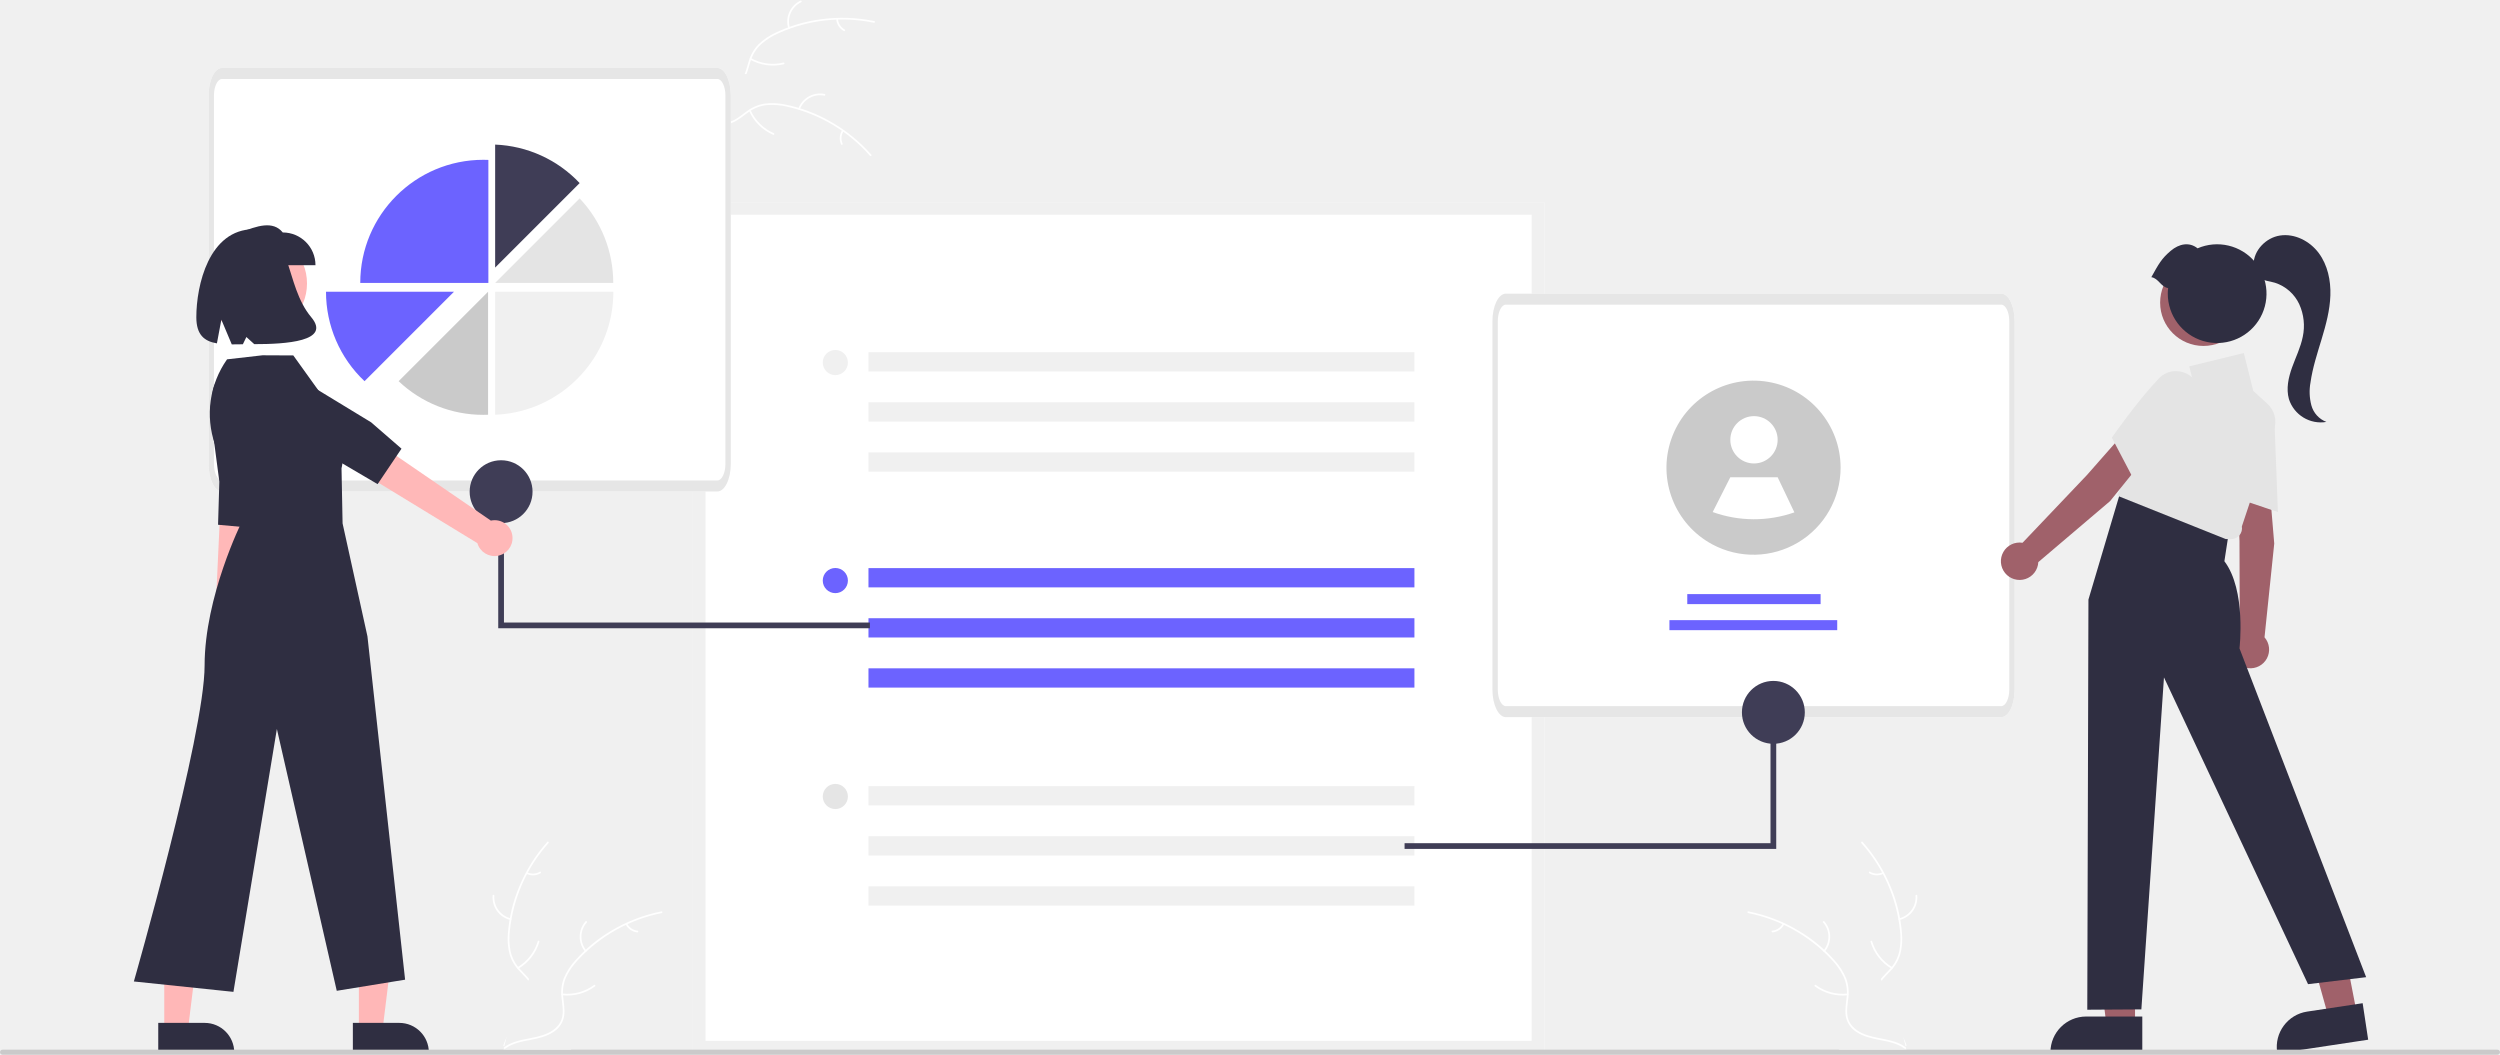
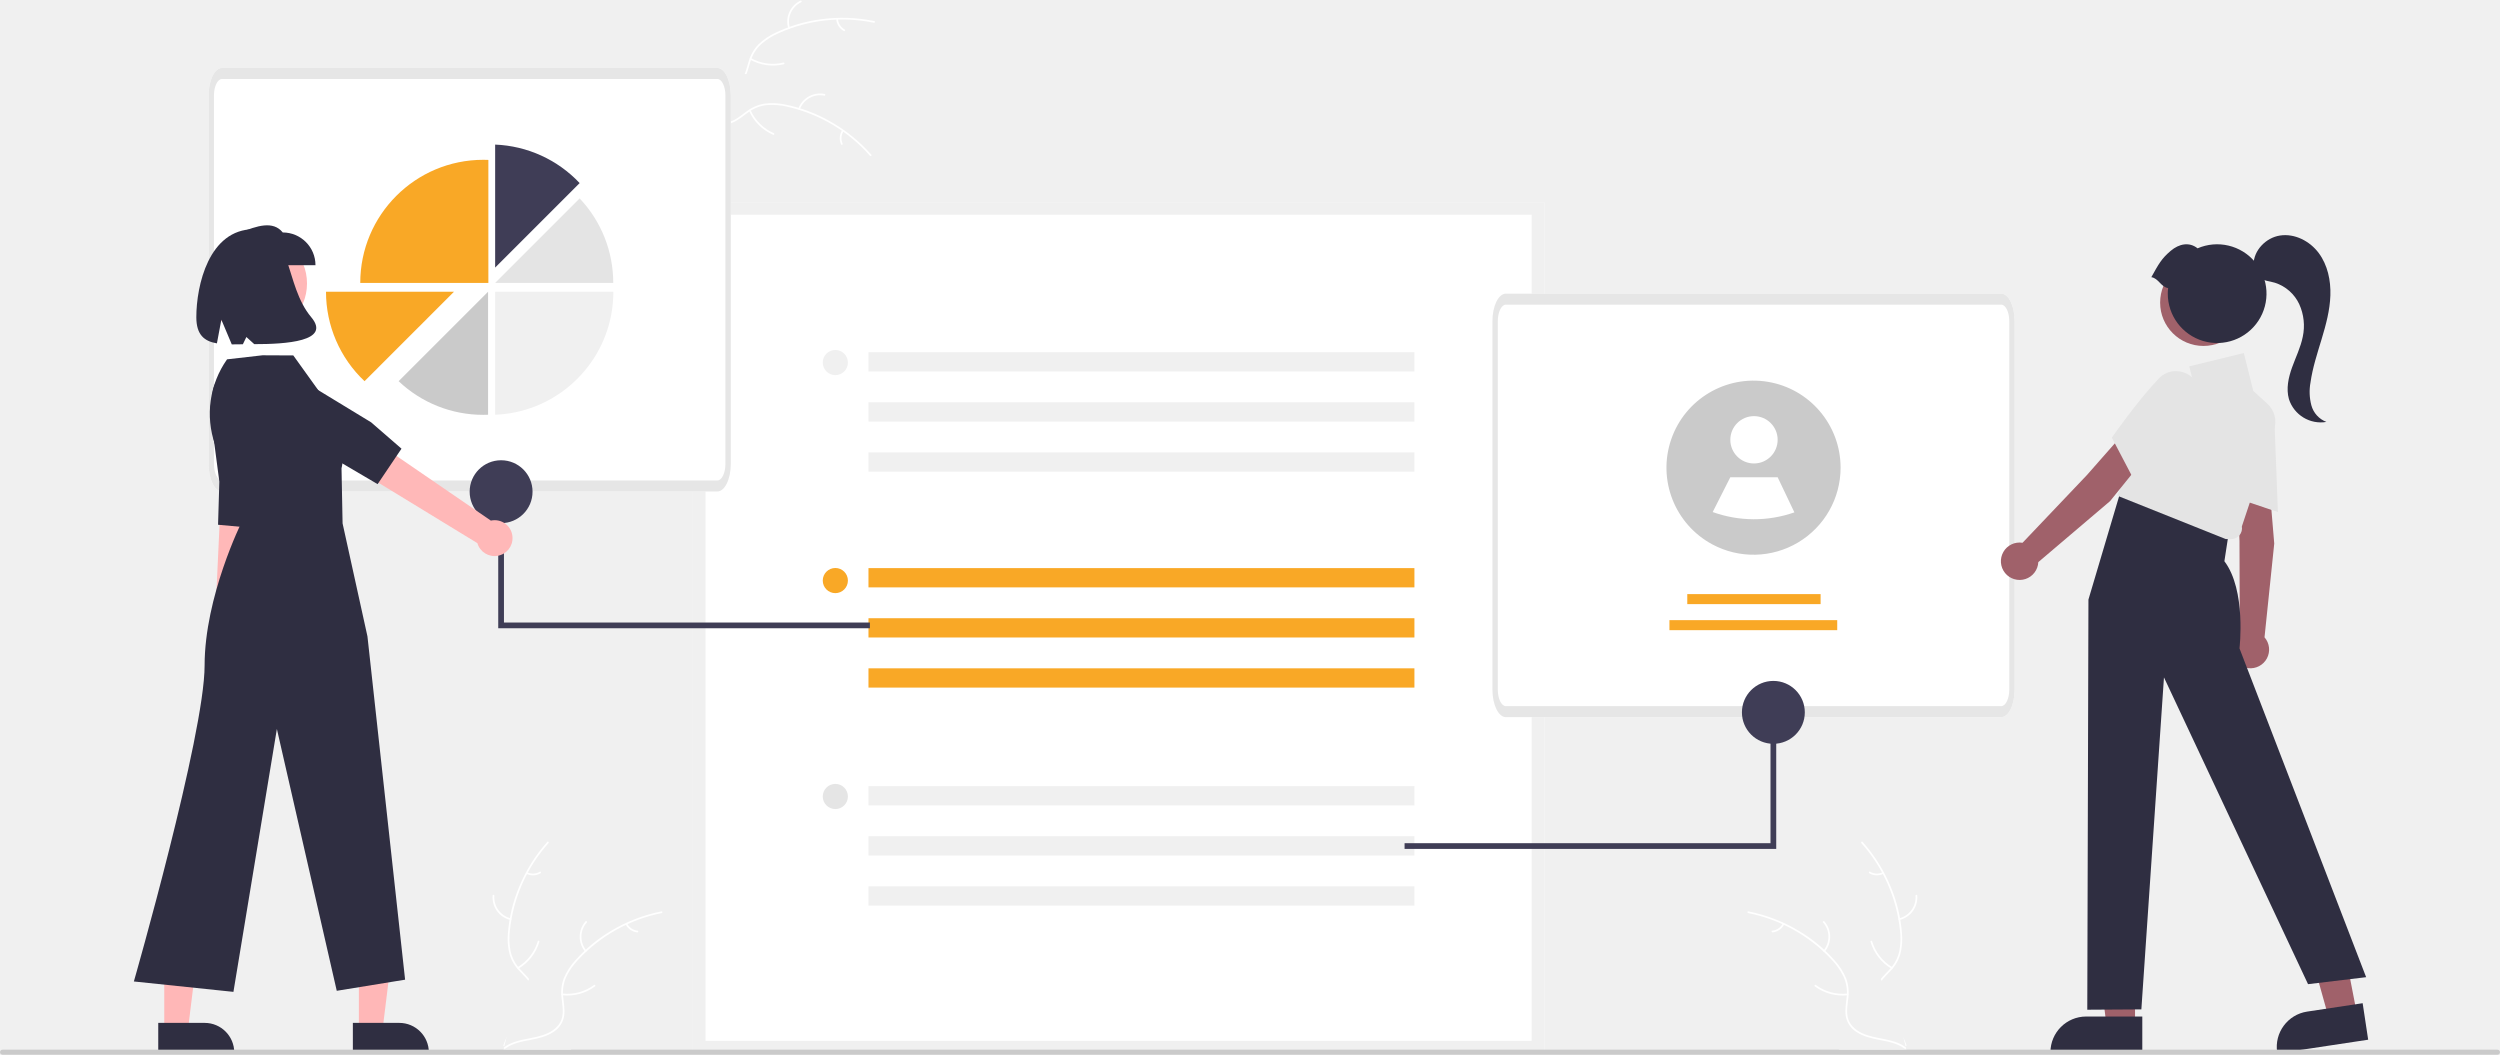
<svg xmlns="http://www.w3.org/2000/svg" id="b54b47cf-9e38-428f-9cf7-3883409fb3f7" data-name="Layer 1" width="997" height="420.619" viewBox="0 0 997 420.619">
  <path d="M405.689,243.604c14.478-6.132,32.627-5.457,44.472,4.882a72.442,72.442,0,0,0-43.053,24.903c-4.209,5.076-8.363,11.16-14.836,12.418-4.028.783-8.235-.565-11.674-2.804-3.438-2.239-6.237-5.312-8.995-8.35l-.96-.356C379.902,261.588,391.211,249.735,405.689,243.604Z" transform="translate(-101.5 -239.6907)" fill="#f0f0f0" />
  <path d="M449.98,248.761a61.918,61.918,0,0,0-37.872,4.121,26.664,26.664,0,0,0-7.075,4.442,15.293,15.293,0,0,0-4.236,6.844c-.772,2.427-1.281,4.999-2.63,7.196a9.364,9.364,0,0,1-6.388,4.223c-3.231.618-6.491.037-9.66-.641-3.518-.753-7.16-1.591-10.736-.708-.433.107-.574-.572-.141-.678,6.222-1.536,12.239,1.885,18.465,1.577,2.905-.144,5.784-1.164,7.524-3.611,1.521-2.139,2.048-4.791,2.809-7.255a16.319,16.319,0,0,1,3.893-6.846,24.65,24.65,0,0,1,6.878-4.698,60.072,60.072,0,0,1,17.999-5.341,63.016,63.016,0,0,1,21.392.718c.436.09.212.747-.22.657Z" transform="translate(-101.5 -239.6907)" fill="#fff" />
  <path d="M415.831,250.944a9.29,9.29,0,0,1,4.884-10.993c.402-.192.72.424.317.617a8.602,8.602,0,0,0-4.522,10.235c.128.427-.551.566-.678.141Z" transform="translate(-101.5 -239.6907)" fill="#fff" />
  <path d="M401.026,262.886a17.905,17.905,0,0,0,12.93,1.759c.434-.105.574.573.141.678a18.624,18.624,0,0,1-13.451-1.858c-.39-.219-.008-.797.38-.58Z" transform="translate(-101.5 -239.6907)" fill="#fff" />
  <path d="M435.681,247.289a5.258,5.258,0,0,0,2.714,4.187c.392.213.01.792-.38.58a5.893,5.893,0,0,1-3.012-4.625.358.358,0,0,1,.269-.41.348.348,0,0,1,.41.269Z" transform="translate(-101.5 -239.6907)" fill="#fff" />
  <path d="M448.744,301.702c-.249-.126-.497-.253-.751-.376a69.251,69.251,0,0,0-10.417-4.204c-.275-.091-.556-.179-.833-.261a73.005,73.005,0,0,0-26.726-2.859,70.898,70.898,0,0,0-10.642,1.669c-4.833,1.14-9.984,2.761-14.77,2.252a12.161,12.161,0,0,1-1.487-.235l-12.833-22.19c-.004-.065-.013-.127-.017-.193l-.553-.863c.178-.055.363-.109.54-.164.103-.032.209-.06.311-.092.069-.02.139-.04.201-.062.023-.007.046-.013.064-.017.062-.022.121-.036.178-.055q1.553-.452,3.117-.884c.005-.003.005-.003.013-.001a104.245,104.245,0,0,1,24.329-3.936c.246-.007.497-.017.749-.014a67.652,67.652,0,0,1,11.021.646,59.809,59.809,0,0,1,5.938,1.167,49.734,49.734,0,0,1,14.301,6.106c8.805,5.529,15.744,13.812,18.096,23.802C448.632,301.192,448.689,301.443,448.744,301.702Z" transform="translate(-101.5 -239.6907)" fill="#f0f0f0" />
  <path d="M448.434,301.815a61.918,61.918,0,0,0-32.72-19.511,26.664,26.664,0,0,0-8.324-.713,15.293,15.293,0,0,0-7.503,2.914c-2.078,1.473-4.033,3.22-6.432,4.162a9.364,9.364,0,0,1-7.643-.474c-2.952-1.452-5.206-3.878-7.327-6.328-2.356-2.719-4.759-5.581-8.146-7.029-.41-.175-.114-.802.296-.627,5.893,2.519,8.637,8.874,13.794,12.376,2.406,1.634,5.319,2.553,8.181,1.647,2.503-.792,4.52-2.592,6.611-4.101a16.319,16.319,0,0,1,7.23-3.123,24.65,24.65,0,0,1,8.321.39,60.072,60.072,0,0,1,17.587,6.572,63.016,63.016,0,0,1,16.648,13.453c.293.334-.28.724-.572.392Z" transform="translate(-101.5 -239.6907)" fill="#fff" />
  <path d="M419.854,282.998a9.29,9.29,0,0,1,10.518-5.837c.437.089.319.772-.118.683a8.602,8.602,0,0,0-9.773,5.45c-.155.418-.781.12-.627-.296Z" transform="translate(-101.5 -239.6907)" fill="#fff" />
  <path d="M400.843,283.619a17.905,17.905,0,0,0,9.265,9.189c.41.177.114.803-.296.627a18.624,18.624,0,0,1-9.621-9.582c-.18-.409.474-.641.652-.234Z" transform="translate(-101.5 -239.6907)" fill="#fff" />
  <path d="M437.904,292.03a5.258,5.258,0,0,0-.354,4.977c.185.407-.469.638-.652.234a5.893,5.893,0,0,1,.38-5.507.358.358,0,0,1,.461-.166.348.348,0,0,1,.166.461Z" transform="translate(-101.5 -239.6907)" fill="#fff" />
  <polygon points="851.45 409.096 840.089 409.096 834.684 365.272 851.452 365.273 851.45 409.096" fill="#a0616a" />
  <path d="M955.848,659.8l-36.635-.001v-.463a14.26,14.26,0,0,1,14.259-14.259h.001l22.375.001Z" transform="translate(-101.5 -239.6907)" fill="#2f2e41" />
  <polygon points="939.916 404.178 928.682 405.876 916.787 363.353 931.514 360.847 939.916 404.178" fill="#a0616a" />
  <path d="M1045.927,654.325l-36.223,5.475-.069-.458a14.26,14.26,0,0,1,11.967-16.23l.001-0,22.124-3.344Z" transform="translate(-101.5 -239.6907)" fill="#2f2e41" />
  <path d="M717.34,659.8H377.849v-339.491H717.34Z" transform="translate(-101.5 -239.6907)" fill="#fff" />
  <path d="M717.34,659.8H377.849v-339.491H717.34Zm-334.475-5.016H712.324V325.325H382.865Z" transform="translate(-101.5 -239.6907)" fill="#f0f0f0" />
-   <rect x="346.347" y="226.561" width="217.726" height="7.686" fill="#6c63ff" />
-   <rect x="346.347" y="246.545" width="217.726" height="7.686" fill="#6c63ff" />
-   <rect x="346.347" y="266.528" width="217.726" height="7.686" fill="#6c63ff" />
-   <circle cx="333.131" cy="231.53" r="5.016" fill="#6c63ff" />
+   <rect x="346.347" y="226.561" width="217.726" height="7.686" fill="#f9a826" />
+   <rect x="346.347" y="246.545" width="217.726" height="7.686" fill="#f9a826" />
+   <rect x="346.347" y="266.528" width="217.726" height="7.686" fill="#f9a826" />
+   <circle cx="333.131" cy="231.53" r="5.016" fill="#f9a826" />
  <rect x="346.347" y="140.454" width="217.726" height="7.686" fill="#f0f0f0" />
  <rect x="346.347" y="160.437" width="217.726" height="7.686" fill="#f0f0f0" />
  <rect x="346.347" y="180.421" width="217.726" height="7.686" fill="#f0f0f0" />
  <circle cx="333.131" cy="144.587" r="5.016" fill="#f0f0f0" />
  <rect x="346.347" y="313.505" width="217.726" height="7.686" fill="#f0f0f0" />
  <rect x="346.347" y="333.488" width="217.726" height="7.686" fill="#f0f0f0" />
  <rect x="346.347" y="353.471" width="217.726" height="7.686" fill="#f0f0f0" />
  <circle cx="333.131" cy="317.638" r="5.016" fill="#e5e5e5" />
  <path id="a663a212-5a7a-4ecb-8a2f-6fa6ae0edb66" data-name="Path 138" d="M899.578,525.691H702.044c-2.959-.008-5.358-4.913-5.362-10.97V367.766c0-6.056,2.402-10.96,5.362-10.97H899.578c2.959.008,5.358,4.913,5.362,10.97V514.719C904.936,520.775,902.533,525.683,899.578,525.691Z" transform="translate(-101.5 -239.6907)" fill="#fff" />
  <path id="a98f1666-d830-4ea5-aaaf-8bede3f0142e" data-name="Path 138" d="M899.578,525.691H702.044c-2.959-.008-5.358-4.913-5.362-10.97V367.766c0-6.056,2.402-10.96,5.362-10.97H899.578c2.959.008,5.358,4.913,5.362,10.97V514.719C904.936,520.775,902.533,525.683,899.578,525.691ZM702.044,361.184c-1.776,0-3.215,2.949-3.218,6.582v146.953c0,3.633,1.441,6.579,3.218,6.582H899.578c1.776,0,3.215-2.948,3.218-6.582V367.766c0-3.633-1.441-6.579-3.218-6.582Z" transform="translate(-101.5 -239.6907)" fill="#e6e6e6" />
-   <rect x="672.885" y="236.928" width="53.171" height="3.996" fill="#6c63ff" />
-   <rect x="665.77" y="247.313" width="66.916" height="3.996" fill="#6c63ff" />
+   <rect x="672.885" y="236.928" width="53.171" height="3.996" fill="#f9a826" />
+   <rect x="665.77" y="247.313" width="66.916" height="3.996" fill="#f9a826" />
  <path d="M835.529,426.205a34.731,34.731,0,0,1-51.18,30.575l-.007-.007a34.72,34.72,0,1,1,51.187-30.569Z" transform="translate(-101.5 -239.6907)" fill="#cacaca" />
  <circle cx="699.488" cy="175.391" r="9.438" fill="#fff" />
  <path d="M817.103,444.021a48.645,48.645,0,0,1-32.577-.126l-.007-.005,7.031-13.879h18.876Z" transform="translate(-101.5 -239.6907)" fill="#fff" />
  <polygon points="560.144 338.547 708.36 338.547 708.36 273.559 706.079 273.559 706.079 336.266 560.144 336.266 560.144 338.547" fill="#3f3d56" />
  <circle cx="707.22" cy="284.089" r="12.541" fill="#3f3d56" />
  <path id="afd00def-263c-4571-9f5d-7c41b30310dc" data-name="Path 138" d="M387.578,435.691H190.044c-2.959-.008-5.358-4.913-5.362-10.97V277.766c0-6.056,2.402-10.96,5.362-10.97H387.578c2.959.008,5.358,4.913,5.362,10.97V424.719C392.936,430.775,390.533,435.683,387.578,435.691Z" transform="translate(-101.5 -239.6907)" fill="#fff" />
  <path id="e92130d0-80d8-429c-a3ca-73c1ffe05a6e" data-name="Path 138" d="M387.578,435.691H190.044c-2.959-.008-5.358-4.913-5.362-10.97V277.766c0-6.056,2.402-10.96,5.362-10.97H387.578c2.959.008,5.358,4.913,5.362,10.97V424.719C392.936,430.775,390.533,435.683,387.578,435.691ZM190.044,271.184c-1.776,0-3.215,2.949-3.218,6.582v146.953c0,3.633,1.441,6.579,3.218,6.582H387.578c1.776,0,3.215-2.948,3.218-6.582V277.766c0-3.633-1.441-6.579-3.218-6.582Z" transform="translate(-101.5 -239.6907)" fill="#e6e6e6" />
  <path d="M332.664,312.705a48.949,48.949,0,0,0-33.701-15.35v49.051Z" transform="translate(-101.5 -239.6907)" fill="#3f3d56" />
  <path d="M332.664,318.813l-33.701,33.701h47.098A48.923,48.923,0,0,0,332.664,318.813Z" transform="translate(-101.5 -239.6907)" fill="#e4e4e4" />
  <path d="M346.111,356.038a49.226,49.226,0,0,1-.845,9.113c-.044.238-.09.473-.138.709a48.694,48.694,0,0,1-5.682,14.889c-.143.248-.291.495-.44.738v.002A49.246,49.246,0,0,1,329.148,393.152c-.192.168-.384.333-.578.495a48.88,48.88,0,0,1-29.608,11.441V356.038Z" transform="translate(-101.5 -239.6907)" fill="#f0f0f0" />
  <path d="M294.198,405.131c.652,0,1.3-.017,1.946-.042v-49.053l-35.673,35.673A48.924,48.924,0,0,0,294.198,405.131Z" transform="translate(-101.5 -239.6907)" fill="#cacaca" />
-   <path d="M294.265,303.419a49.094,49.094,0,0,0-49.094,49.094h51.091V303.463C295.599,303.437,294.934,303.419,294.265,303.419Z" transform="translate(-101.5 -239.6907)" fill="#6c63ff" />
-   <path d="M282.552,356.038l-10.322,10.322-.338.338-.007.007-9.001,8.999-.342.342-9.725,9.725-.342.342v.002l-5.597,5.594a48.953,48.953,0,0,1-15.368-35.671Z" transform="translate(-101.5 -239.6907)" fill="#6c63ff" />
+   <path d="M294.265,303.419a49.094,49.094,0,0,0-49.094,49.094h51.091V303.463C295.599,303.437,294.934,303.419,294.265,303.419Z" transform="translate(-101.5 -239.6907)" fill="#f9a826" />
+   <path d="M282.552,356.038l-10.322,10.322-.338.338-.007.007-9.001,8.999-.342.342-9.725,9.725-.342.342v.002l-5.597,5.594a48.953,48.953,0,0,1-15.368-35.671Z" transform="translate(-101.5 -239.6907)" fill="#f9a826" />
  <polygon points="346.913 250.547 198.698 250.547 198.698 185.559 200.978 185.559 200.978 248.266 346.913 248.266 346.913 250.547" fill="#3f3d56" />
  <circle cx="199.838" cy="196.089" r="12.541" fill="#3f3d56" />
  <path d="M1006.385,431.608l-12.615,3.305.839,20.453.104,37.238a7.463,7.463,0,1,0,9.877,1.241l3.877-37.374Z" transform="translate(-101.5 -239.6907)" fill="#a0616a" />
  <path d="M1009.915,443.906l-18.439-6.209-.043-.278c-.027-.175-2.732-17.639-2.699-29.62a9.18,9.18,0,0,1,3.06-7.099,9.628,9.628,0,0,1,10.422-1.676,10.298,10.298,0,0,1,6.366,9.158Z" transform="translate(-101.5 -239.6907)" fill="#e4e4e4" />
  <path d="M975.611,442.192l-28.203-7.3-13.037,43.907-.463,163.569,21.567-.135,9.015-132.389,57.458,122.329,23.168-2.78L994.609,498.26s2.78-23.168-6.024-34.753l1.853-12.048Z" transform="translate(-101.5 -239.6907)" fill="#2f2e41" />
  <path d="M991.274,454.703l-2.134-.033-43.341-17.324,20.735-46.181,9.844,1.789-1.792-7.169,21.752-5.317,3.785,15.138,5.585,5.076a9.819,9.819,0,0,1,2.708,10.363l-12.864,38.594a4.337,4.337,0,0,1-4.276,5.064Z" transform="translate(-101.5 -239.6907)" fill="#e4e4e4" />
  <path d="M958.679,420.123l-11.402-6.329-13.527,15.363-25.658,26.988a7.463,7.463,0,1,0,6.281,7.722l28.63-24.335Z" transform="translate(-101.5 -239.6907)" fill="#a0616a" />
  <path d="M952.732,431.451l-9.037-17.23.161-.231c.101-.145,10.215-14.638,18.518-23.275a9.18,9.18,0,0,1,7.117-3.017,9.633,9.633,0,0,1,8.691,5.99,10.297,10.297,0,0,1-1.727,11.018Z" transform="translate(-101.5 -239.6907)" fill="#e4e4e4" />
  <circle cx="878.743" cy="120.678" r="17.283" fill="#a0616a" />
  <path d="M959.446,350.235c2.906-5.203,4.018-7.376,7.766-10.54,3.314-2.798,7.39-3.62,10.677-.969a19.688,19.688,0,1,1-11.88,18.072,19.851,19.851,0,0,1,.134-2.226C963.286,354.171,962.304,350.636,959.446,350.235Z" transform="translate(-101.5 -239.6907)" fill="#2f2e41" />
  <path d="M195.092,501.322a6.492,6.492,0,0,0,1.546-9.835l8.437-84.666-14.088.935-3.903,83.37a6.528,6.528,0,0,0,8.008,10.196Z" transform="translate(-101.5 -239.6907)" fill="#ffb8b8" />
  <path d="M185.279,403.686l3.694,28.072-.513,17.205,15.495,1.419,3.105-14.31,1.711-37.884a11.305,11.305,0,0,0-9.988-11.74h0a11.305,11.305,0,0,0-12.513,9.747Z" transform="translate(-101.5 -239.6907)" fill="#2f2e41" />
  <polygon points="143.119 410.998 152.518 410.998 156.989 374.744 143.117 374.744 143.119 410.998" fill="#ffb7b7" />
  <path d="M242.221,647.62l18.511-.001h.001a11.797,11.797,0,0,1,11.796,11.796v.383l-30.307.001Z" transform="translate(-101.5 -239.6907)" fill="#2f2e41" />
  <polygon points="65.508 410.998 74.907 410.998 79.378 374.744 65.506 374.744 65.508 410.998" fill="#ffb7b7" />
  <path d="M164.61,647.62l18.511-.001h.001a11.797,11.797,0,0,1,11.796,11.796v.383l-30.307.001Z" transform="translate(-101.5 -239.6907)" fill="#2f2e41" />
  <circle cx="102.058" cy="113.036" r="20.378" fill="#ffb8b8" />
  <path d="M206.191,381.378l-14.142,1.616,0,0a37.633,37.633,0,0,0-4.812,33.982l10.671,30.87s-14.813,29.696-14.813,57.268-28.211,125.988-28.211,125.988L194.593,635.244l17.327-104.841,23.877,104.419,27.258-4.437L248.041,493.48l-9.92-45.061-.423-21.975s4.218-16.489-6.339-27.046l-12.889-17.96Z" transform="translate(-101.5 -239.6907)" fill="#2f2e41" />
  <path d="M305.888,453.971a7.114,7.114,0,0,0-8.635-6.665l-76.902-52.697-6.522,14.028L291.875,456.296a7.152,7.152,0,0,0,14.013-2.324Z" transform="translate(-101.5 -239.6907)" fill="#ffb8b8" />
  <path d="M206.912,411.977l28.917,11.236,16.26,9.554,9.524-14.14-12.113-10.52-35.497-21.596a12.387,12.387,0,0,0-16.54,3.414l0,0a12.387,12.387,0,0,0,2.775,17.156Z" transform="translate(-101.5 -239.6907)" fill="#2f2e41" />
  <path d="M227.313,345.449H197.367V332.396c6.573-2.611,13.004-4.832,16.892,0a13.053,13.053,0,0,1,13.053,13.053Z" transform="translate(-101.5 -239.6907)" fill="#2f2e41" />
  <path d="M202.709,331.092c-17.902.079-22.913,22.439-22.913,35.099,0,7.06,3.193,9.585,8.21,10.439l1.772-9.45,4.15,9.856c1.409.007,2.89-.02,4.425-.049l1.407-2.897,3.138,2.845c12.567.019,30.829-1.103,22.724-10.745C214.764,353.274,218.313,331.023,202.709,331.092Z" transform="translate(-101.5 -239.6907)" fill="#2f2e41" />
  <path d="M1023.278,401.362a20.994,20.994,0,0,1-.346-9.178c.835-5.886,2.713-11.563,4.432-17.254,1.718-5.691,3.293-11.494,3.492-17.435.198-5.941-1.09-12.1-4.632-16.874-3.543-4.774-9.583-7.902-15.459-7.004-5.615.858-10.518,5.922-10.547,11.541-1.005,1.819.293,4.302,2.142,5.381,1.939,1.131,4.277,1.282,6.428,1.925a16.115,16.115,0,0,1,9.657,8.547,20.834,20.834,0,0,1,1.4,12.977c-.847,4.229-2.796,8.142-4.256,12.2-1.461,4.058-2.438,8.513-1.264,12.663a13.336,13.336,0,0,0,14.946,9.107A9.846,9.846,0,0,1,1023.278,401.362Z" transform="translate(-101.5 -239.6907)" fill="#2f2e41" />
  <path d="M1097.5,660.309h-995a1,1,0,0,1,0-2h995a1,1,0,0,1,0,2Z" transform="translate(-101.5 -239.6907)" fill="#cacaca" />
  <path d="M870.464,611.694c-1.94-15.603-11.61-30.976-26.49-36.054a72.442,72.442,0,0,1-.004,49.736c-2.287,6.185-5.474,12.826-3.323,19.06,1.338,3.879,4.612,6.846,8.271,8.702,3.66,1.856,7.721,2.74,11.731,3.607l.789.653C867.806,643.021,872.404,627.297,870.464,611.694Z" transform="translate(-101.5 -239.6907)" fill="#f0f0f0" />
  <path d="M843.826,575.935a61.918,61.918,0,0,1,15.393,34.848,26.664,26.664,0,0,1-.303,8.349,15.293,15.293,0,0,1-3.804,7.093c-1.714,1.884-3.686,3.612-4.913,5.879a9.364,9.364,0,0,0-.457,7.644c1.083,3.106,3.218,5.638,5.391,8.041,2.413,2.668,4.962,5.402,5.988,8.94.124.429.782.211.658-.217-1.785-6.155-7.76-9.651-10.609-15.195-1.33-2.587-1.888-5.59-.641-8.321,1.09-2.388,3.122-4.172,4.874-6.064a16.319,16.319,0,0,0,3.977-6.797,24.65,24.65,0,0,0,.623-8.306,60.071,60.071,0,0,0-4.387-18.255,63.016,63.016,0,0,0-11.331-18.159c-.296-.332-.753.19-.459.52Z" transform="translate(-101.5 -239.6907)" fill="#fff" />
  <path d="M859.032,606.589a9.29,9.29,0,0,0,7.071-9.731c-.035-.444-.728-.41-.692.035a8.602,8.602,0,0,1-6.596,9.039c-.434.103-.214.761.217.658Z" transform="translate(-101.5 -239.6907)" fill="#fff" />
  <path d="M856.107,625.384a17.905,17.905,0,0,1-7.996-10.312c-.126-.428-.784-.21-.658.217a18.624,18.624,0,0,0,8.342,10.714c.384.228.694-.392.312-.619Z" transform="translate(-101.5 -239.6907)" fill="#fff" />
  <path d="M852.259,587.576a5.258,5.258,0,0,1-4.983-.253c-.381-.233-.69.388-.312.619a5.892,5.892,0,0,0,5.512.292.358.358,0,0,0,.22-.438.348.348,0,0,0-.438-.22Z" transform="translate(-101.5 -239.6907)" fill="#fff" />
  <path d="M798.616,603.509c.234.152.468.304.702.462a69.252,69.252,0,0,1,8.854,6.913c.216.193.433.392.643.591a73.006,73.006,0,0,1,15.855,21.704,70.897,70.897,0,0,1,3.884,10.048c1.433,4.755,2.608,10.024,5.445,13.914a12.163,12.163,0,0,0,.948,1.17h25.634c.058-.029.117-.053.175-.082l1.023.047c-.041-.181-.088-.368-.129-.55-.023-.105-.053-.211-.076-.316-.017-.07-.035-.14-.047-.205-.006-.023-.012-.047-.017-.064-.012-.064-.029-.123-.041-.181q-.386-1.57-.795-3.141c0-.006,0-.006-.006-.012a104.244,104.244,0,0,0-8.773-23.031c-.117-.216-.234-.439-.363-.655a67.653,67.653,0,0,0-6.077-9.217,59.811,59.811,0,0,0-3.983-4.556,49.734,49.734,0,0,0-12.446-9.323c-9.194-4.854-19.838-6.714-29.664-3.749C799.113,603.351,798.867,603.427,798.616,603.509Z" transform="translate(-101.5 -239.6907)" fill="#f0f0f0" />
  <path d="M798.674,603.834a61.918,61.918,0,0,1,33.271,18.556,26.664,26.664,0,0,1,4.784,6.849,15.293,15.293,0,0,1,1.234,7.954c-.235,2.536-.769,5.103-.383,7.652a9.364,9.364,0,0,0,4.237,6.379c2.735,1.828,5.963,2.564,9.146,3.175,3.533.678,7.214,1.326,10.163,3.533.357.267.751-.303.395-.57-5.131-3.84-12.006-3.034-17.619-5.745-2.619-1.265-4.873-3.327-5.522-6.257-.567-2.563-.019-5.21.241-7.776a16.319,16.319,0,0,0-.917-7.822,24.65,24.65,0,0,0-4.503-7.007A60.072,60.072,0,0,0,818.707,610.82a63.016,63.016,0,0,0-19.98-7.677c-.436-.087-.487.605-.053.691Z" transform="translate(-101.5 -239.6907)" fill="#fff" />
  <path d="M829.271,619.154a9.29,9.29,0,0,0-.213-12.027c-.296-.334-.828.11-.532.444a8.602,8.602,0,0,1,.175,11.188c-.284.344.287.736.57.395Z" transform="translate(-101.5 -239.6907)" fill="#fff" />
  <path d="M838.251,635.922a17.905,17.905,0,0,1-12.593-3.42c-.358-.266-.752.304-.395.57a18.624,18.624,0,0,0,13.111,3.532c.444-.049.318-.731-.124-.682Z" transform="translate(-101.5 -239.6907)" fill="#fff" />
  <path d="M812.415,608.051a5.258,5.258,0,0,1-4.131,2.798c-.444.044-.318.725.124.682a5.893,5.893,0,0,0,4.577-3.085.358.358,0,0,0-.088-.482.348.348,0,0,0-.482.088Z" transform="translate(-101.5 -239.6907)" fill="#fff" />
  <path d="M293.594,611.694c1.94-15.603,11.61-30.976,26.49-36.054a72.442,72.442,0,0,0,.004,49.736c2.287,6.185,5.474,12.826,3.323,19.06-1.338,3.879-4.612,6.846-8.271,8.702-3.66,1.856-7.721,2.74-11.731,3.607l-.789.653C296.252,643.021,291.653,627.297,293.594,611.694Z" transform="translate(-101.5 -239.6907)" fill="#f0f0f0" />
  <path d="M320.232,575.935A61.918,61.918,0,0,0,304.839,610.783a26.664,26.664,0,0,0,.303,8.349,15.293,15.293,0,0,0,3.804,7.093c1.714,1.884,3.686,3.612,4.913,5.879a9.364,9.364,0,0,1,.457,7.644c-1.083,3.106-3.217,5.638-5.391,8.041-2.413,2.668-4.962,5.402-5.988,8.94-.124.429-.782.211-.658-.217,1.785-6.155,7.76-9.651,10.609-15.195,1.33-2.587,1.888-5.59.641-8.321-1.09-2.388-3.122-4.172-4.874-6.064a16.319,16.319,0,0,1-3.977-6.797,24.65,24.65,0,0,1-.623-8.306,60.071,60.071,0,0,1,4.387-18.255,63.016,63.016,0,0,1,11.331-18.159c.296-.332.753.19.459.52Z" transform="translate(-101.5 -239.6907)" fill="#fff" />
  <path d="M305.026,606.589a9.29,9.29,0,0,1-7.071-9.731c.035-.444.728-.41.692.035a8.602,8.602,0,0,0,6.596,9.039c.434.103.214.761-.217.658Z" transform="translate(-101.5 -239.6907)" fill="#fff" />
  <path d="M307.951,625.384a17.905,17.905,0,0,0,7.996-10.312c.126-.428.784-.21.658.217a18.624,18.624,0,0,1-8.342,10.714c-.384.228-.694-.392-.312-.619Z" transform="translate(-101.5 -239.6907)" fill="#fff" />
  <path d="M311.799,587.576a5.258,5.258,0,0,0,4.983-.253c.381-.233.69.388.312.619a5.892,5.892,0,0,1-5.512.292.358.358,0,0,1-.22-.438.348.348,0,0,1,.438-.22Z" transform="translate(-101.5 -239.6907)" fill="#fff" />
  <path d="M365.441,603.509c-.234.152-.468.304-.702.462a69.251,69.251,0,0,0-8.854,6.913c-.216.193-.433.392-.643.591a73.005,73.005,0,0,0-15.855,21.704,70.897,70.897,0,0,0-3.884,10.048c-1.433,4.755-2.608,10.024-5.445,13.914a12.163,12.163,0,0,1-.948,1.17H303.476c-.058-.029-.117-.053-.175-.082l-1.023.047c.041-.181.088-.368.129-.55.023-.105.053-.211.076-.316.017-.07.035-.14.047-.205.006-.023.012-.047.017-.064.012-.064.029-.123.041-.181q.386-1.57.795-3.141c0-.006,0-.006.006-.012a104.244,104.244,0,0,1,8.773-23.031c.117-.216.234-.439.363-.655a67.652,67.652,0,0,1,6.077-9.217,59.806,59.806,0,0,1,3.983-4.556,49.734,49.734,0,0,1,12.446-9.323c9.194-4.854,19.838-6.714,29.664-3.749C364.944,603.351,365.19,603.427,365.441,603.509Z" transform="translate(-101.5 -239.6907)" fill="#f0f0f0" />
  <path d="M365.384,603.834a61.918,61.918,0,0,0-33.271,18.556,26.664,26.664,0,0,0-4.784,6.849,15.293,15.293,0,0,0-1.234,7.954c.235,2.536.769,5.103.383,7.652a9.364,9.364,0,0,1-4.237,6.379c-2.735,1.828-5.963,2.564-9.146,3.175-3.533.678-7.214,1.326-10.163,3.533-.357.267-.751-.303-.395-.57,5.131-3.84,12.006-3.034,17.619-5.745,2.619-1.265,4.873-3.327,5.522-6.257.567-2.563.019-5.21-.241-7.776a16.319,16.319,0,0,1,.917-7.822,24.65,24.65,0,0,1,4.503-7.007,60.071,60.071,0,0,1,14.494-11.934,63.016,63.016,0,0,1,19.98-7.677c.436-.087.487.605.053.691Z" transform="translate(-101.5 -239.6907)" fill="#fff" />
  <path d="M334.787,619.154a9.29,9.29,0,0,1,.213-12.027c.296-.334.828.11.532.444a8.602,8.602,0,0,0-.175,11.188c.284.344-.287.736-.57.395Z" transform="translate(-101.5 -239.6907)" fill="#fff" />
  <path d="M325.806,635.922a17.905,17.905,0,0,0,12.593-3.42c.358-.266.752.304.395.57a18.624,18.624,0,0,1-13.111,3.532c-.444-.049-.318-.731.124-.682Z" transform="translate(-101.5 -239.6907)" fill="#fff" />
  <path d="M351.642,608.051a5.258,5.258,0,0,0,4.131,2.798c.444.044.318.725-.124.682a5.892,5.892,0,0,1-4.577-3.085.358.358,0,0,1,.088-.482.348.348,0,0,1,.482.088Z" transform="translate(-101.5 -239.6907)" fill="#fff" />
</svg>
